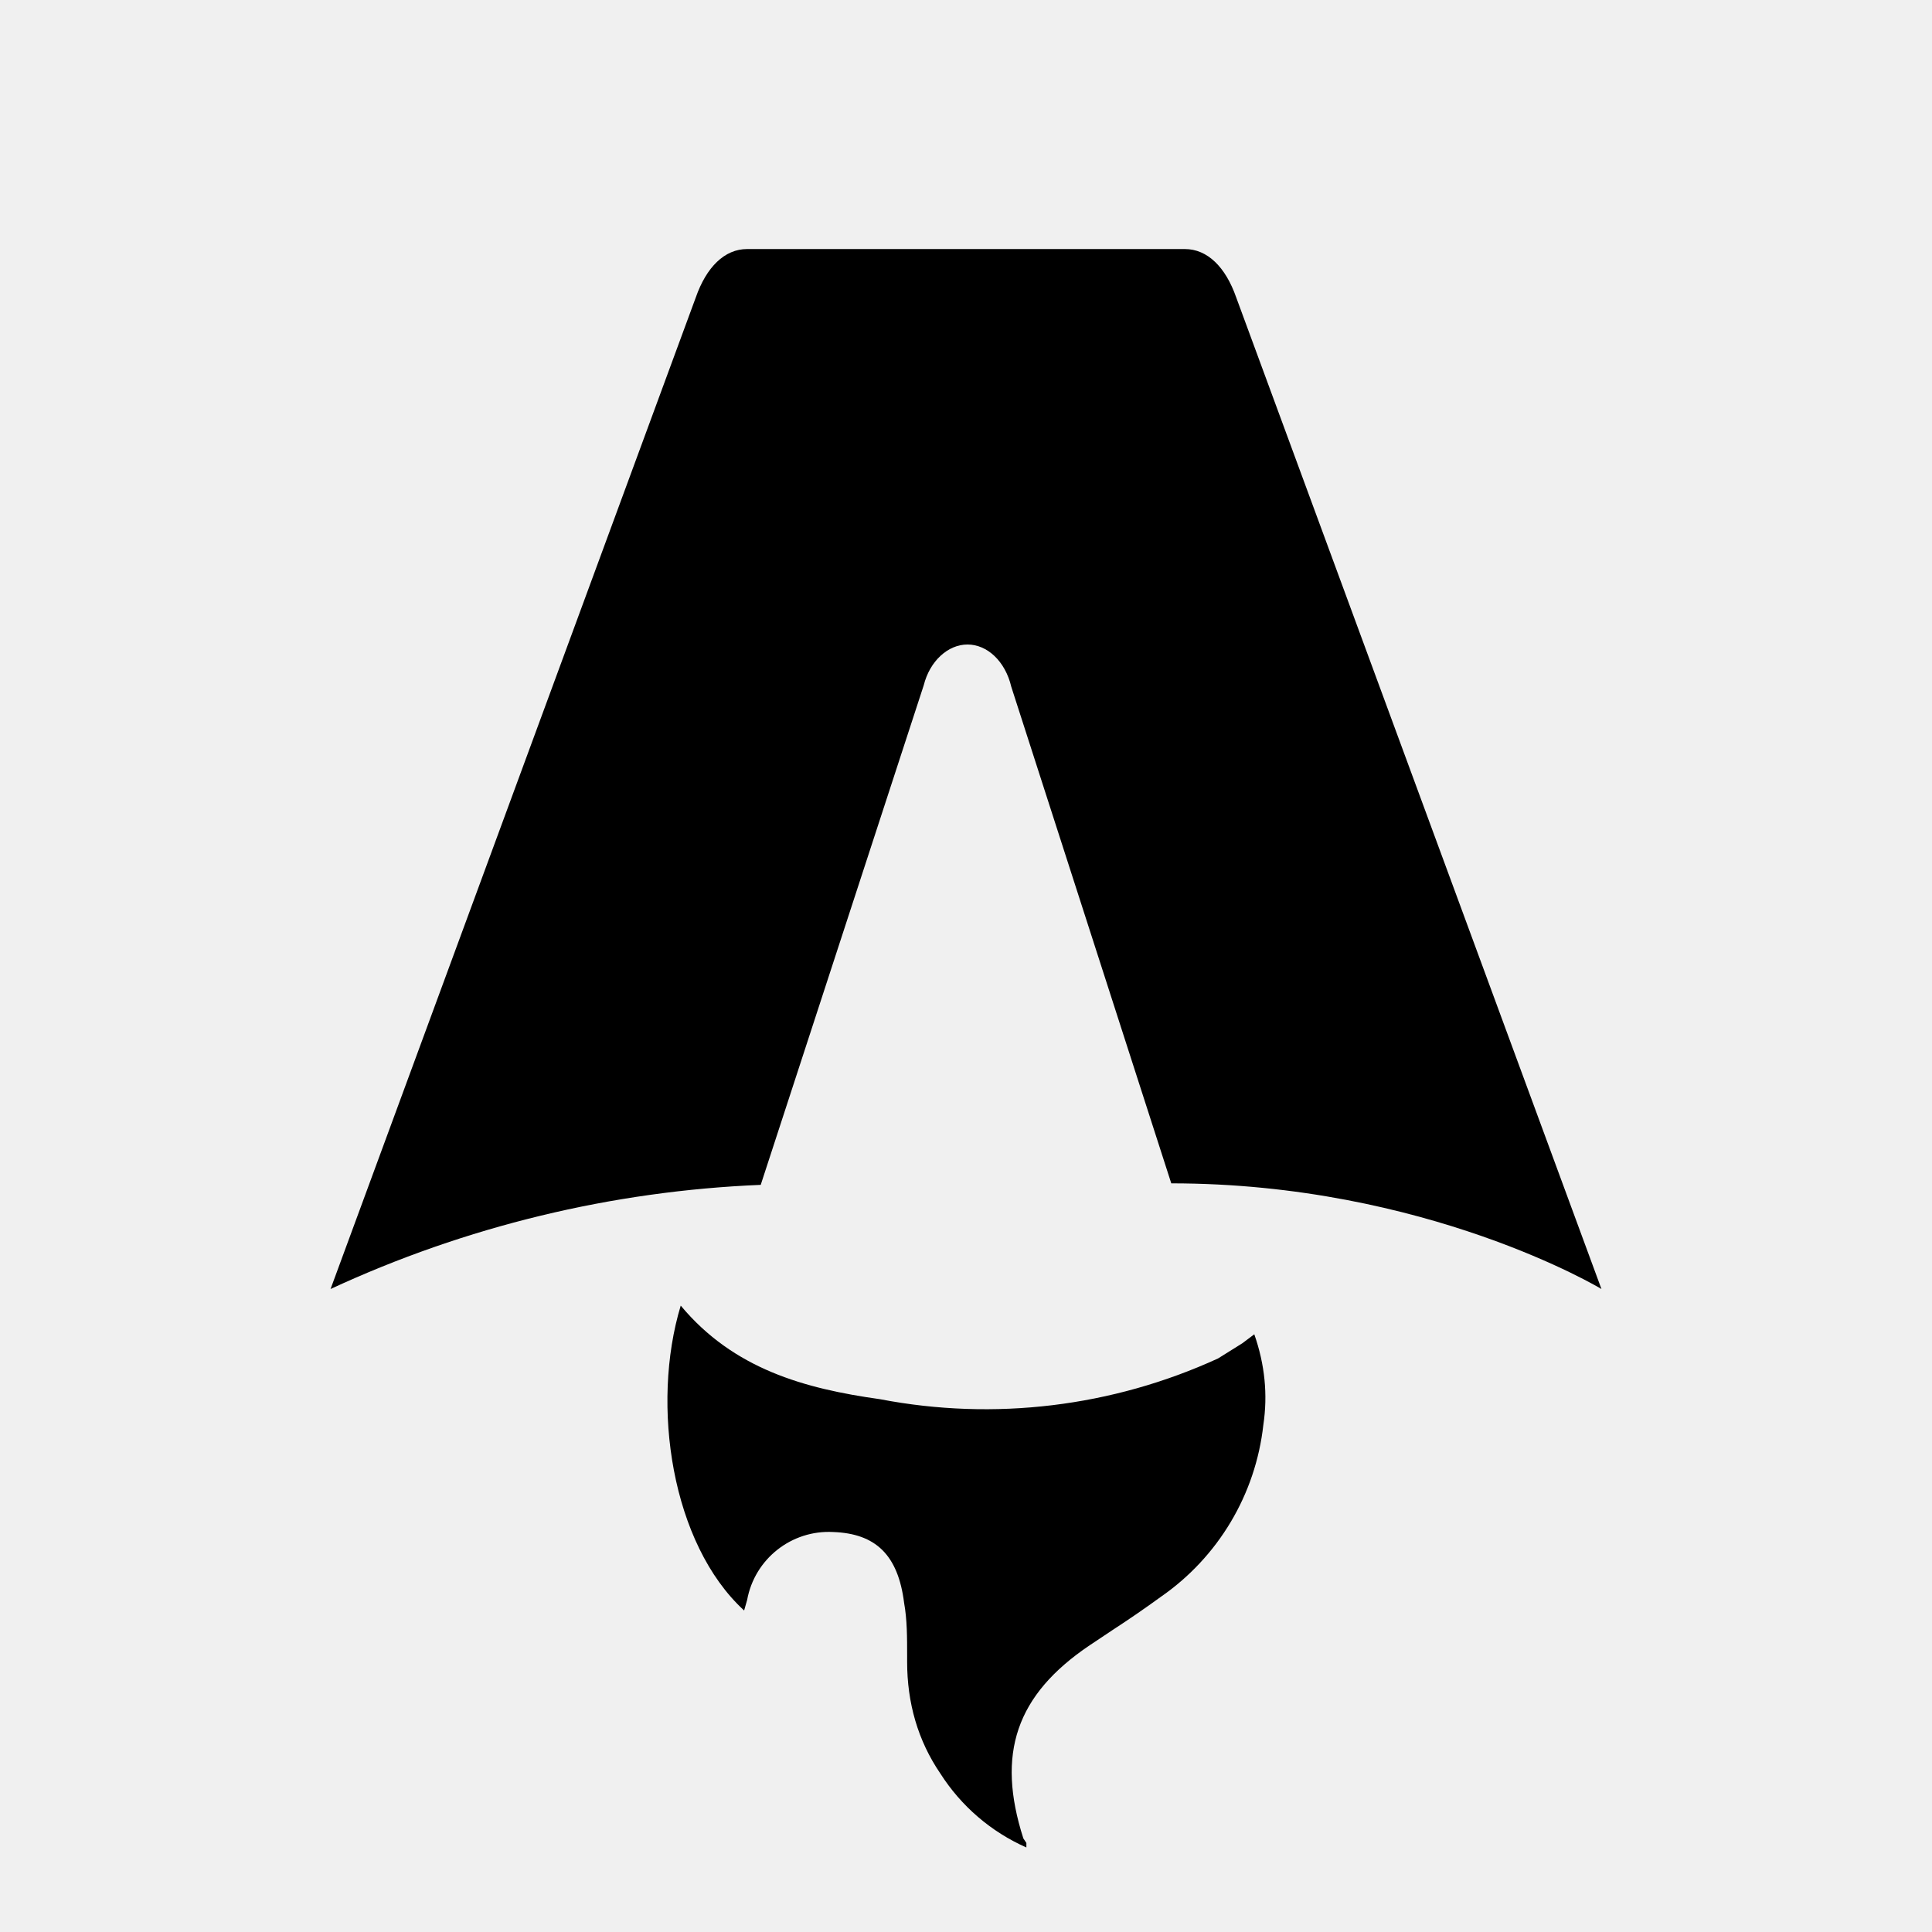
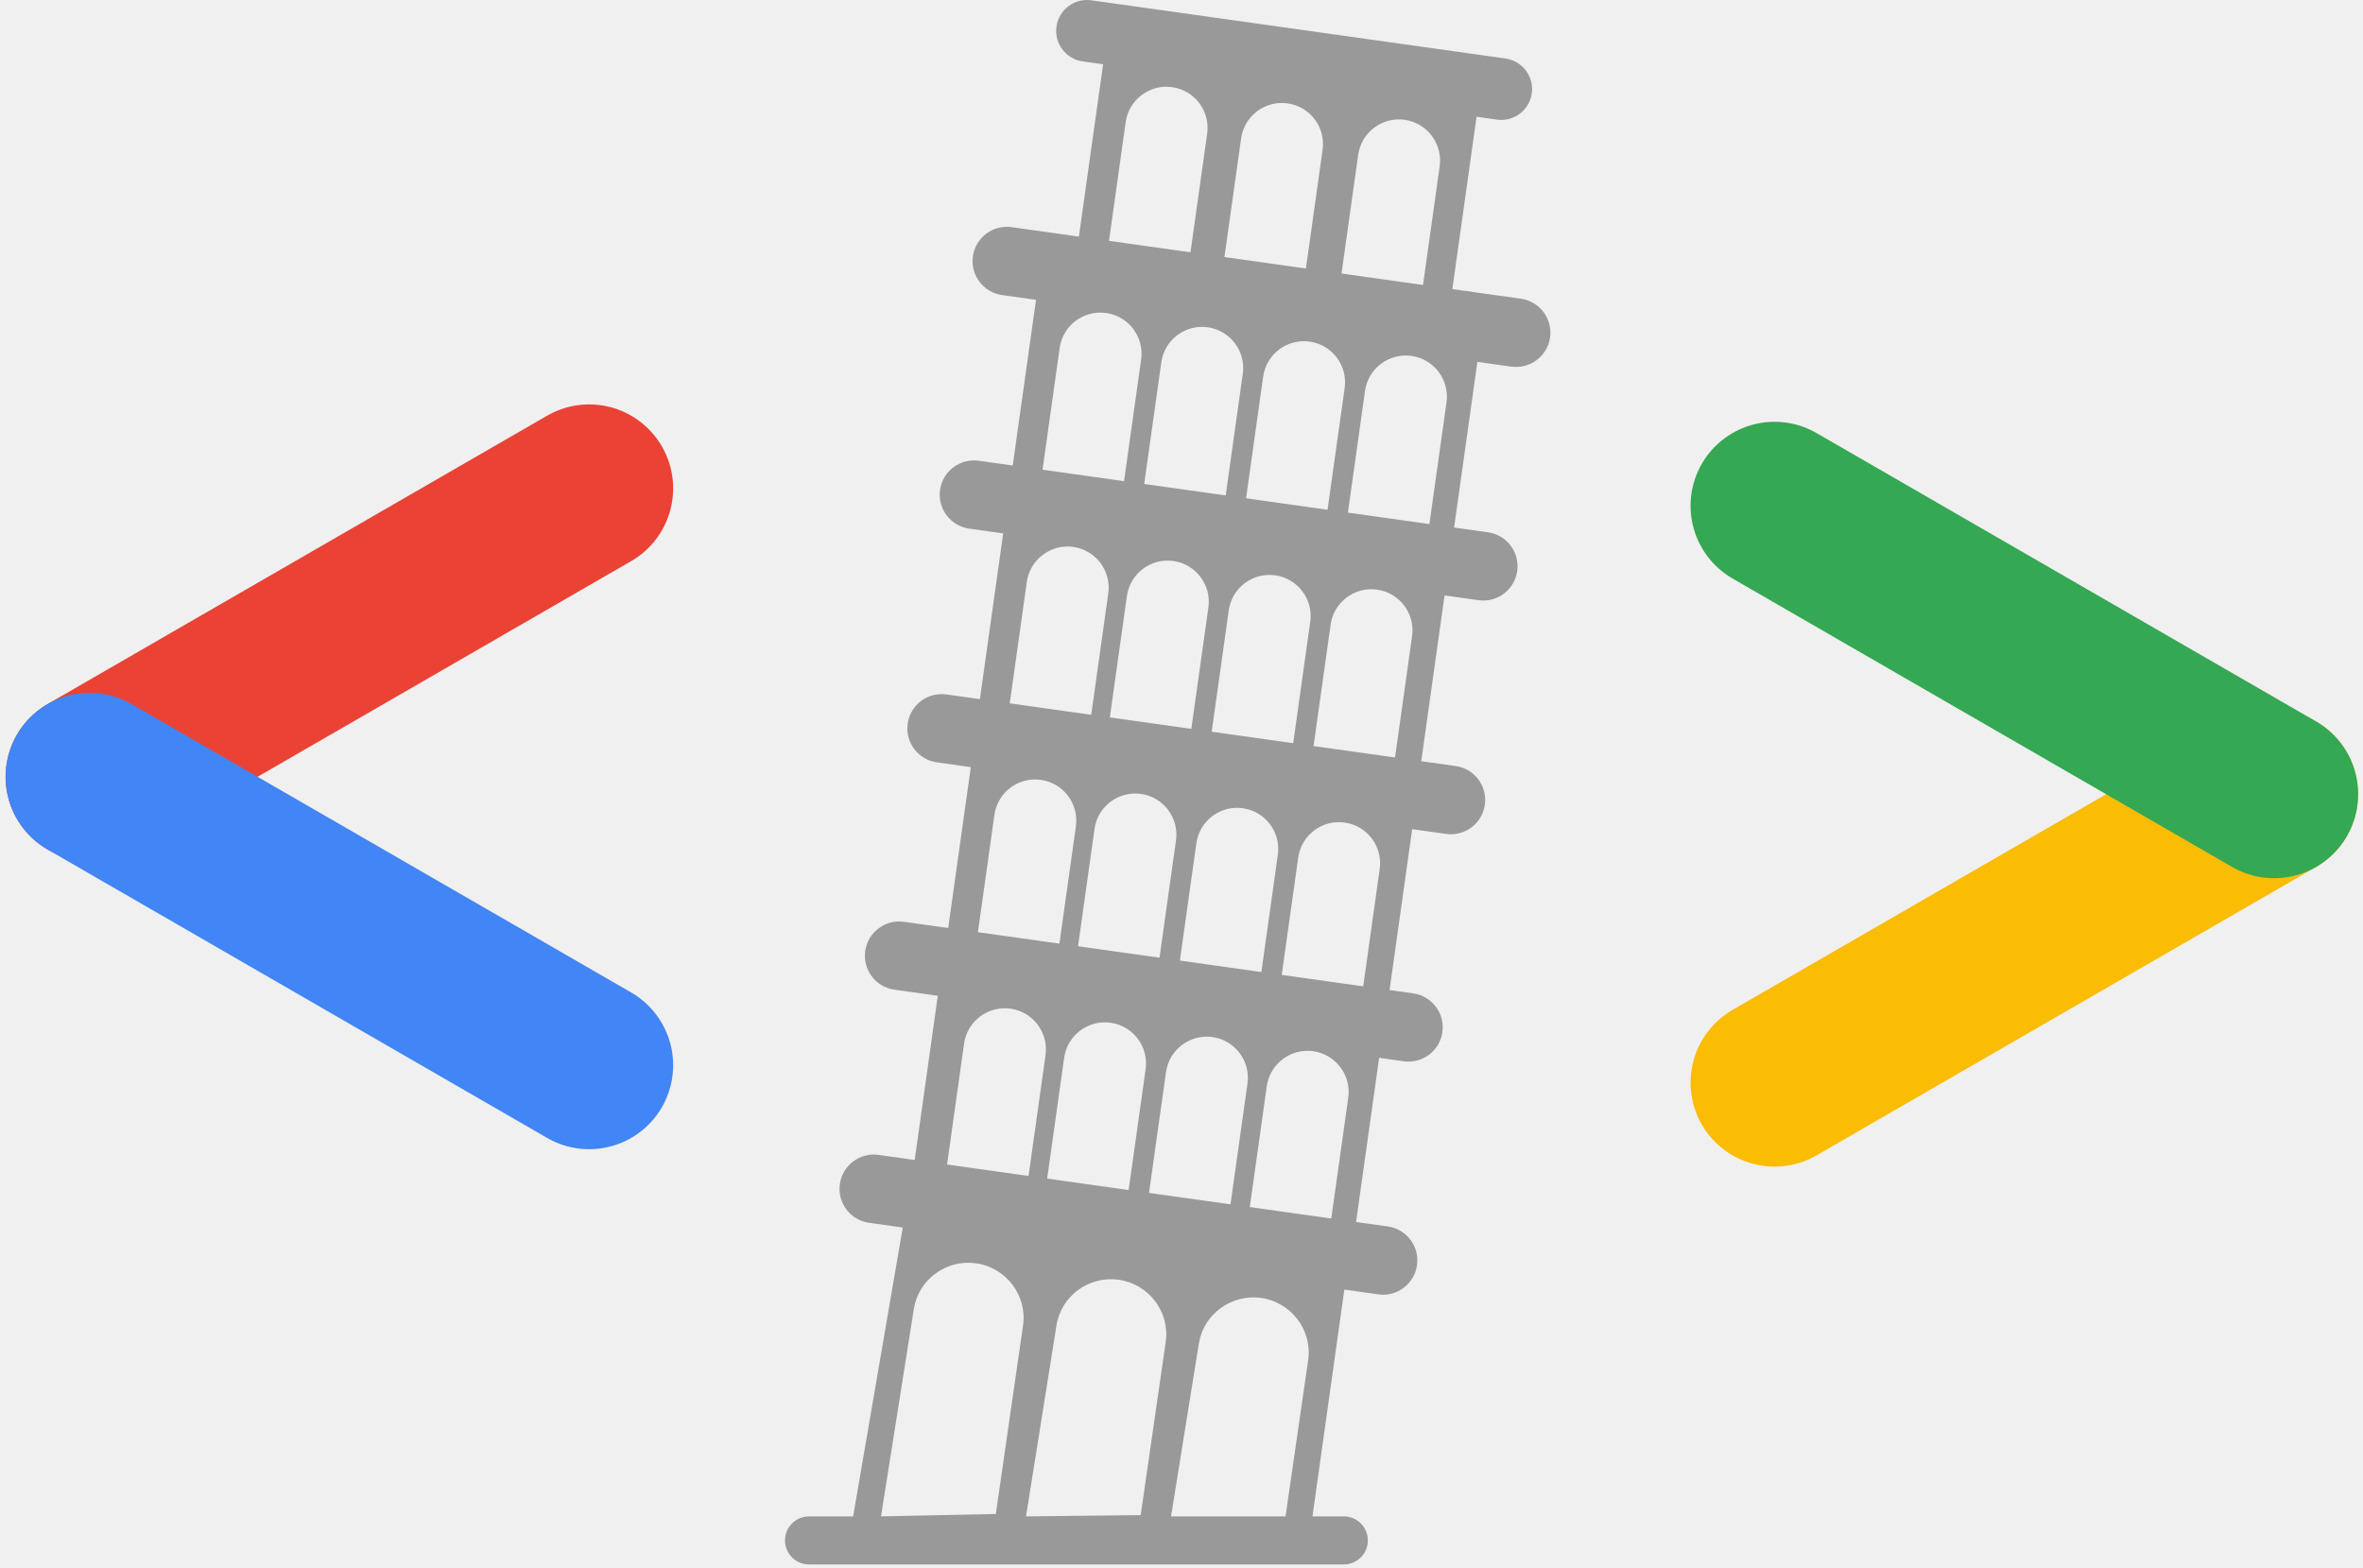
- <svg xmlns="http://www.w3.org/2000/svg" fill="none" viewBox="0 0 128 128">
-   <path d="M50.4 78.5a75.1 75.1 0 0 0-28.5 6.9l24.2-65.7c.7-2 1.9-3.2 3.4-3.2h29c1.5 0 2.7 1.2 3.4 3.2l24.2 65.7s-11.6-7-28.5-7L67 45.5c-.4-1.7-1.6-2.8-2.9-2.8-1.3 0-2.5 1.1-2.9 2.7L50.4 78.5Zm-1.1 28.2Zm-4.2-20.2c-2 6.6-.6 15.8 4.2 20.2a17.5 17.5 0 0 1 .2-.7 5.5 5.5 0 0 1 5.7-4.5c2.8.1 4.3 1.5 4.7 4.7.2 1.1.2 2.3.2 3.5v.4c0 2.7.7 5.2 2.2 7.4a13 13 0 0 0 5.7 4.9v-.3l-.2-.3c-1.8-5.6-.5-9.5 4.4-12.8l1.5-1a73 73 0 0 0 3.2-2.2 16 16 0 0 0 6.8-11.4c.3-2 .1-4-.6-6l-.8.6-1.6 1a37 37 0 0 1-22.4 2.7c-5-.7-9.7-2-13.2-6.2Z" />
-   <style>
-         path { fill: #000; }
-         @media (prefers-color-scheme: dark) {
-             path { fill: #FFF; }
-         }
-     </style>
+ <svg xmlns="http://www.w3.org/2000/svg" width="211" height="140" viewBox="0 0 211 140" fill="none">
+   <path fill-rule="evenodd" clip-rule="evenodd" d="M97.447 0.027C95.941 -0.185 94.547 0.865 94.335 2.372C94.124 3.879 95.174 5.272 96.68 5.484L98.5 5.74L96.326 21.201L99.016 21.579L100.515 10.908C100.798 8.899 102.656 7.499 104.665 7.782C106.674 8.064 108.074 9.922 107.792 11.931L106.292 22.602L109.324 23.028L110.823 12.357C111.106 10.348 112.964 8.948 114.972 9.23C116.981 9.513 118.381 11.37 118.099 13.38L116.599 24.05L119.778 24.497L121.278 13.826C121.56 11.817 123.417 10.417 125.427 10.7C127.436 10.982 128.836 12.84 128.554 14.849L127.054 25.52L129.674 25.888L131.847 10.426L133.666 10.682C135.173 10.894 136.566 9.844 136.778 8.337C136.99 6.83 135.94 5.437 134.434 5.225L97.447 0.027Z" fill="#999999" />
+   <path fill-rule="evenodd" clip-rule="evenodd" d="M90.329 20.284C88.655 20.049 87.107 21.216 86.872 22.89C86.637 24.564 87.803 26.112 89.478 26.348L92.509 26.774L90.421 41.629L93.085 42.003L94.62 31.076C94.902 29.067 96.76 27.667 98.769 27.95C100.779 28.232 102.178 30.09 101.896 32.099L100.361 43.026L102.162 43.279L103.698 32.352C103.98 30.343 105.837 28.943 107.847 29.225C109.855 29.508 111.256 31.365 110.973 33.374L109.437 44.301L111.257 44.557L112.792 33.63C113.075 31.621 114.932 30.221 116.941 30.503C118.95 30.786 120.351 32.643 120.068 34.653L118.532 45.579L120.351 45.835L121.887 34.908C122.17 32.899 124.027 31.499 126.036 31.782C128.045 32.064 129.445 33.922 129.163 35.931L127.627 46.858L129.833 47.168L131.92 32.313L134.952 32.739C136.626 32.974 138.174 31.808 138.41 30.133C138.645 28.459 137.478 26.911 135.804 26.675L90.329 20.284Z" fill="#999999" />
+   <path fill-rule="evenodd" clip-rule="evenodd" d="M87.398 41.143C85.724 40.908 84.175 42.074 83.94 43.749C83.705 45.423 84.872 46.971 86.546 47.206L89.578 47.632L87.49 62.487L90.155 62.862L91.686 51.967C91.969 49.958 93.827 48.558 95.836 48.84C97.845 49.123 99.245 50.98 98.962 52.989L97.431 63.885L99.094 64.118L100.625 53.223C100.908 51.214 102.765 49.814 104.774 50.097C106.784 50.379 108.183 52.237 107.901 54.246L106.37 65.141L108.189 65.396L109.72 54.501C110.002 52.492 111.86 51.093 113.869 51.375C115.879 51.657 117.278 53.515 116.996 55.524L115.465 66.419L117.284 66.675L118.815 55.78C119.097 53.77 120.955 52.371 122.964 52.653C124.974 52.935 126.373 54.793 126.09 56.802L124.56 67.697L126.901 68.026L128.989 53.171L132.02 53.597C133.695 53.833 135.243 52.666 135.478 50.992C135.713 49.317 134.547 47.769 132.873 47.534L87.398 41.143Z" fill="#999999" />
+   <path fill-rule="evenodd" clip-rule="evenodd" d="M84.508 62.013C82.833 61.778 81.285 62.944 81.05 64.619C80.814 66.293 81.981 67.841 83.655 68.076L86.687 68.503L84.642 83.054L87.296 83.428L88.794 72.766C89.077 70.757 90.934 69.357 92.943 69.64C94.953 69.922 96.352 71.78 96.07 73.789L94.572 84.45L96.235 84.684L97.733 74.023C98.015 72.013 99.873 70.614 101.882 70.896C103.892 71.178 105.291 73.036 105.008 75.045L103.51 85.706L105.33 85.962L106.828 75.301C107.11 73.292 108.968 71.892 110.977 72.174C112.986 72.457 114.386 74.314 114.103 76.323L112.605 86.984L114.424 87.24L115.922 76.579C116.205 74.57 118.063 73.17 120.072 73.452C122.081 73.735 123.481 75.592 123.198 77.602L121.7 88.263L124.053 88.593L126.098 74.041L129.129 74.468C130.804 74.703 132.352 73.536 132.587 71.862C132.823 70.188 131.656 68.64 129.982 68.404L84.508 62.013Z" fill="#999999" />
+   <path fill-rule="evenodd" clip-rule="evenodd" d="M80.716 82.314C79.042 82.079 77.494 83.246 77.259 84.921C77.023 86.595 78.19 88.143 79.864 88.378L83.738 88.922L81.666 103.659L84.556 104.065L86.083 93.2C86.365 91.191 88.223 89.791 90.232 90.073C92.241 90.356 93.641 92.213 93.359 94.222L91.832 105.087L93.494 105.321L95.022 94.457C95.304 92.447 97.162 91.048 99.171 91.33C101.18 91.612 102.58 93.469 102.297 95.479L100.77 106.343L102.589 106.599L104.117 95.734C104.399 93.725 106.257 92.326 108.266 92.608C110.274 92.89 111.675 94.748 111.392 96.757L109.865 107.622L111.587 107.864L113.114 96.999C113.397 94.99 115.255 93.591 117.263 93.872C119.272 94.155 120.673 96.012 120.39 98.022L118.863 108.886L121.077 109.198L123.148 94.461L125.338 94.769C127.012 95.004 128.56 93.838 128.796 92.164C129.032 90.489 127.865 88.941 126.19 88.706L80.716 82.314Z" fill="#999999" />
+   <path fill-rule="evenodd" clip-rule="evenodd" d="M74.993 105.736C75.228 104.061 76.776 102.895 78.451 103.13L123.925 109.521C125.599 109.756 126.766 111.304 126.53 112.979C126.295 114.653 124.746 115.819 123.072 115.584L120.041 115.158L117.194 135.41H119.994C121.179 135.41 122.14 136.371 122.14 137.556C122.14 138.742 121.179 139.703 119.994 139.703H72.242C71.057 139.703 70.096 138.742 70.096 137.556C70.096 136.371 71.057 135.41 72.242 135.41H76.18L80.611 109.617L77.598 109.193C75.924 108.958 74.757 107.41 74.993 105.736ZM104.566 135.41H114.789L116.81 121.462C117.199 118.777 115.293 116.282 112.606 115.904C109.965 115.533 107.475 117.338 107.051 119.971L104.566 135.41ZM78.668 135.41L81.599 116.89C82.016 114.25 84.505 112.437 87.15 112.809C89.837 113.186 91.737 115.68 91.35 118.364L88.921 135.195L78.668 135.41ZM99.89 114.28C97.246 113.908 94.757 115.718 94.336 118.355L91.617 135.41L101.856 135.297L104.09 119.837C104.479 117.152 102.576 114.658 99.89 114.28Z" fill="#999999" />
+   <path d="M8 69.367L52.608 43.612" stroke="#EA4335" stroke-width="15" stroke-linecap="round" />
+   <path d="M8 69.367L52.608 95.121" stroke="#4285F4" stroke-width="15" stroke-linecap="round" />
+   <path d="M203.063 70.921L158.455 96.676" stroke="#FBBC04" stroke-width="15" stroke-linecap="round" />
+   <path d="M203.063 70.921L158.455 45.166" stroke="#34A853" stroke-width="15" stroke-linecap="round" />
</svg>
